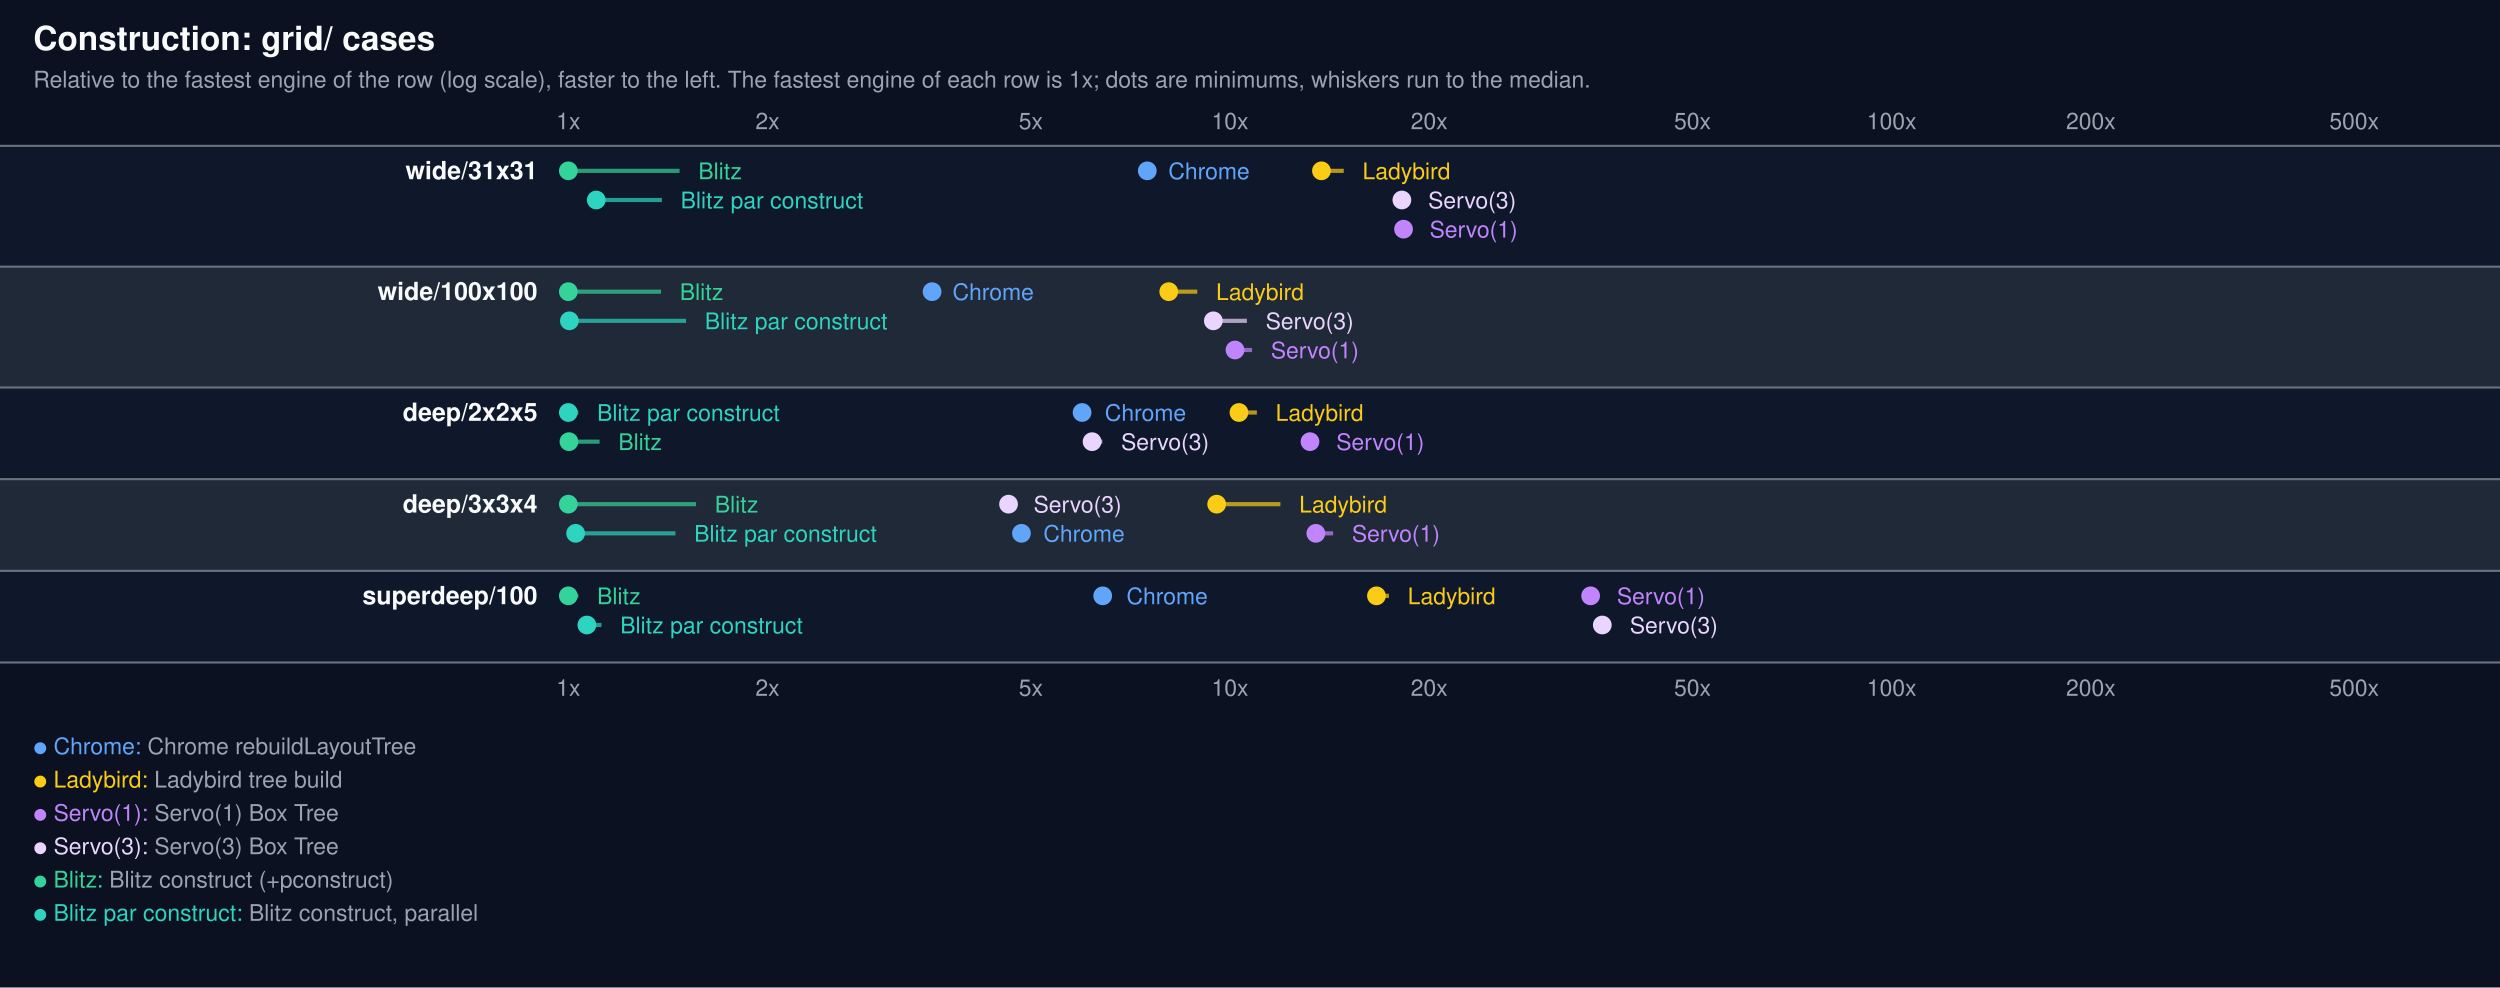
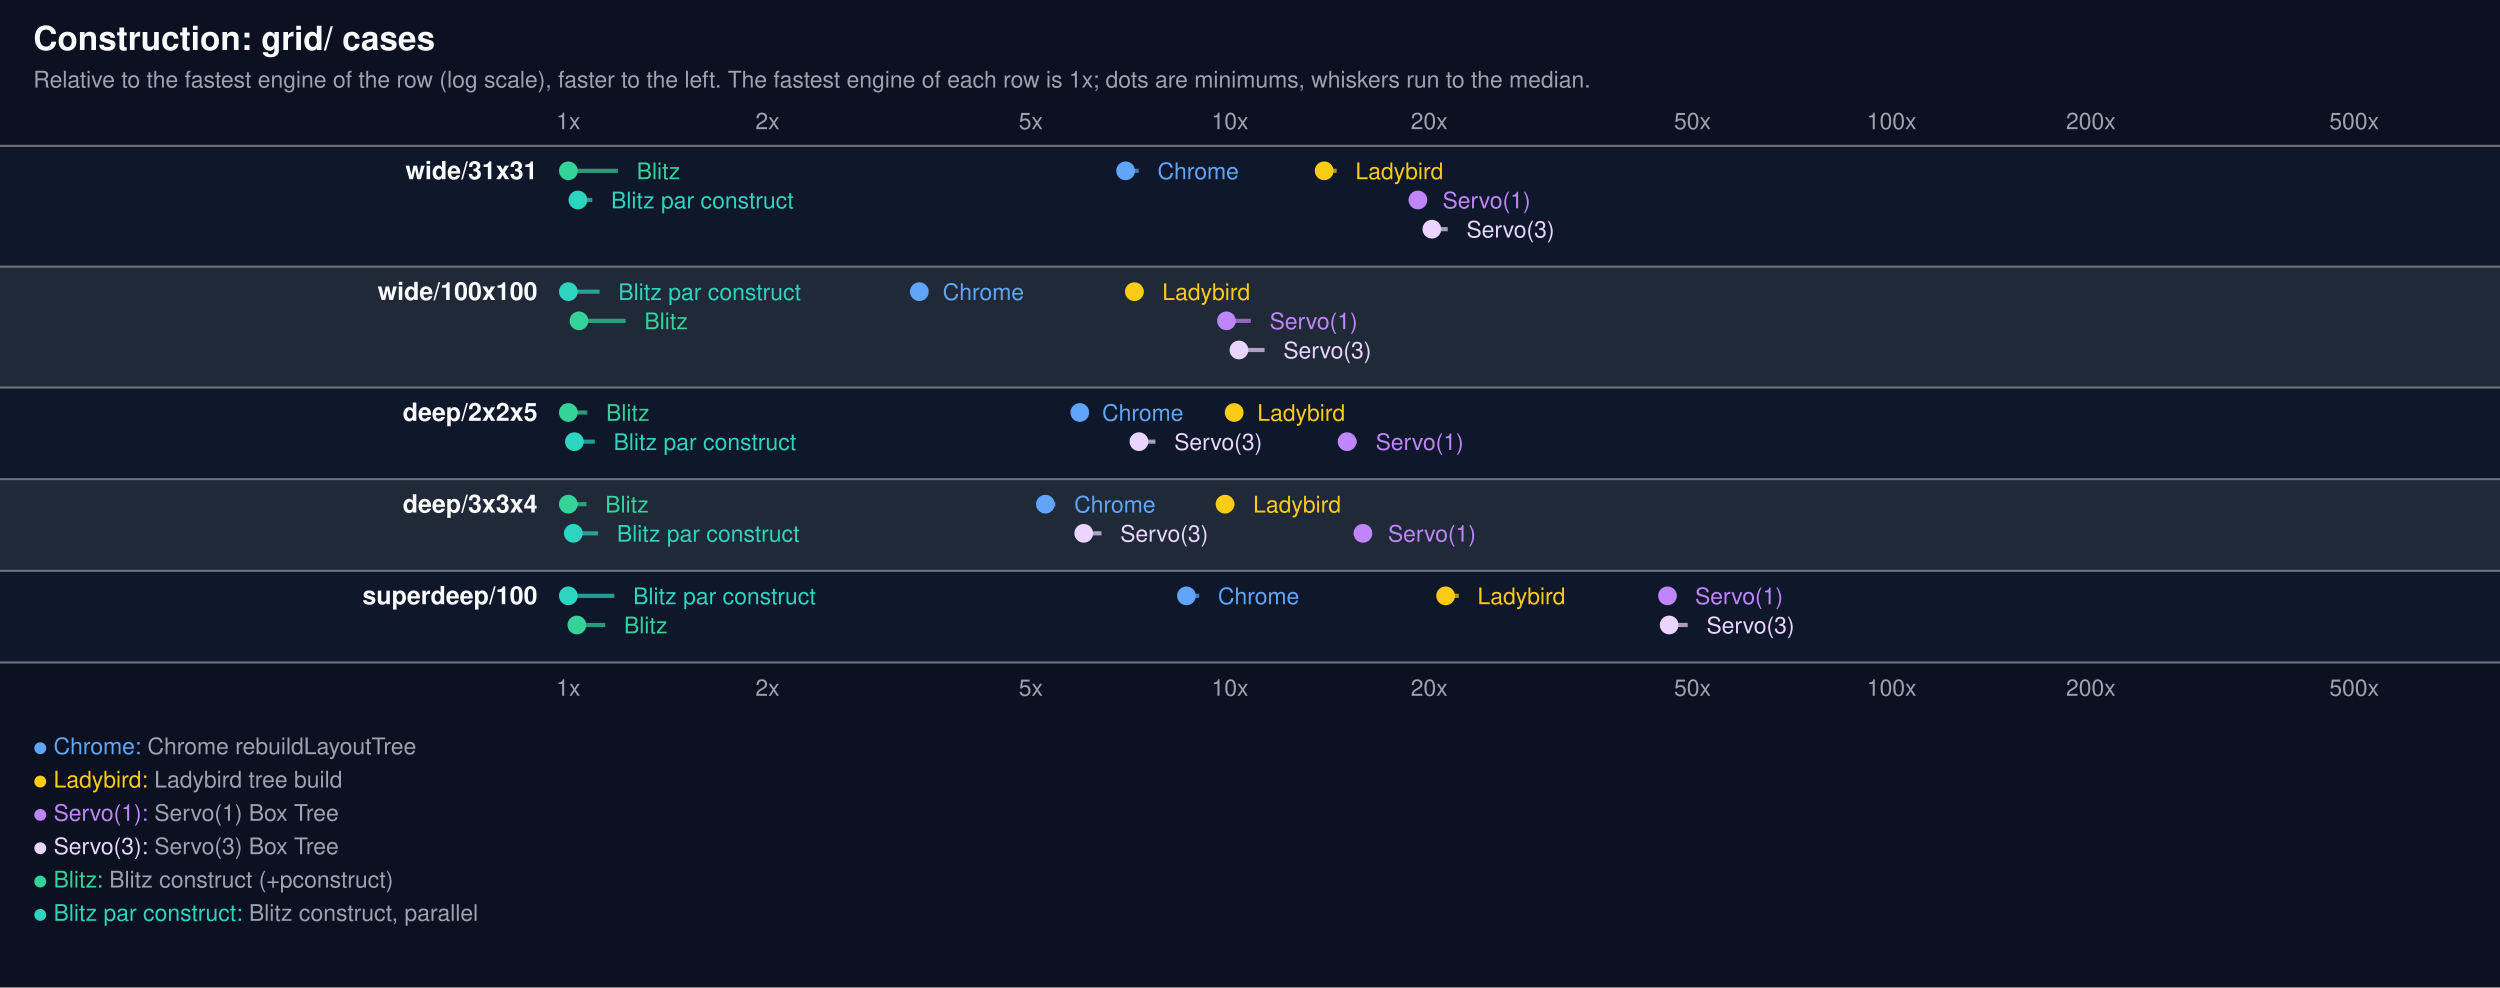
<svg xmlns="http://www.w3.org/2000/svg" width="1200" height="474" viewBox="0 0 1200 474" font-family="system-ui, -apple-system, Segoe UI, Helvetica, Arial, sans-serif">
  <rect width="1200" height="474" fill="#0b1120" />
  <text x="16" y="24" fill="#f9fafb" font-size="16" font-weight="600">Construction: grid/ cases</text>
  <text x="16" y="42" fill="#9ca3af" font-size="11">Relative to the fastest engine of the row (log scale), faster to the left. The fastest engine of each row is 1x; dots are minimums, whiskers run to the median.</text>
  <line x1="272.8" x2="272.8" y1="70" y2="318" stroke="#374151" stroke-dasharray="2 4" />
  <text x="272.8" y="62" fill="#9ca3af" font-size="11" text-anchor="middle">1x</text>
  <text x="272.8" y="334" fill="#9ca3af" font-size="11" text-anchor="middle">1x</text>
  <line x1="368.4" x2="368.4" y1="70" y2="318" stroke="#374151" stroke-dasharray="2 4" />
  <text x="368.4" y="62" fill="#9ca3af" font-size="11" text-anchor="middle">2x</text>
  <text x="368.4" y="334" fill="#9ca3af" font-size="11" text-anchor="middle">2x</text>
  <line x1="494.8" x2="494.8" y1="70" y2="318" stroke="#374151" stroke-dasharray="2 4" />
  <text x="494.8" y="62" fill="#9ca3af" font-size="11" text-anchor="middle">5x</text>
  <text x="494.8" y="334" fill="#9ca3af" font-size="11" text-anchor="middle">5x</text>
  <line x1="590.4" x2="590.4" y1="70" y2="318" stroke="#374151" stroke-dasharray="2 4" />
  <text x="590.4" y="62" fill="#9ca3af" font-size="11" text-anchor="middle">10x</text>
  <text x="590.4" y="334" fill="#9ca3af" font-size="11" text-anchor="middle">10x</text>
  <line x1="686.0" x2="686.0" y1="70" y2="318" stroke="#374151" stroke-dasharray="2 4" />
  <text x="686.0" y="62" fill="#9ca3af" font-size="11" text-anchor="middle">20x</text>
  <text x="686.0" y="334" fill="#9ca3af" font-size="11" text-anchor="middle">20x</text>
  <line x1="812.4" x2="812.4" y1="70" y2="318" stroke="#374151" stroke-dasharray="2 4" />
  <text x="812.4" y="62" fill="#9ca3af" font-size="11" text-anchor="middle">50x</text>
  <text x="812.4" y="334" fill="#9ca3af" font-size="11" text-anchor="middle">50x</text>
  <line x1="908.0" x2="908.0" y1="70" y2="318" stroke="#374151" stroke-dasharray="2 4" />
  <text x="908.0" y="62" fill="#9ca3af" font-size="11" text-anchor="middle">100x</text>
  <text x="908.0" y="334" fill="#9ca3af" font-size="11" text-anchor="middle">100x</text>
  <line x1="1003.6" x2="1003.6" y1="70" y2="318" stroke="#374151" stroke-dasharray="2 4" />
  <text x="1003.6" y="62" fill="#9ca3af" font-size="11" text-anchor="middle">200x</text>
  <text x="1003.6" y="334" fill="#9ca3af" font-size="11" text-anchor="middle">200x</text>
  <line x1="1130.0" x2="1130.0" y1="70" y2="318" stroke="#374151" stroke-dasharray="2 4" />
  <text x="1130.0" y="62" fill="#9ca3af" font-size="11" text-anchor="middle">500x</text>
  <text x="1130.0" y="334" fill="#9ca3af" font-size="11" text-anchor="middle">500x</text>
  <rect x="0" y="70" width="1200" height="58" fill="#0f172a" />
  <line x1="0" x2="1200" y1="70" y2="70" stroke="#6b7280" stroke-width="1" />
  <text x="258" y="86" fill="#f9fafb" font-size="12" font-weight="600" text-anchor="end">wide/31x31</text>
-   <line x1="272.8" x2="326.2" y1="82" y2="82" stroke="#34d399" stroke-width="2" opacity="0.7" />
+   <line x1="272.8" x2="296.6" y1="82" y2="82" stroke="#34d399" stroke-width="2" opacity="0.7" />
  <circle cx="272.8" cy="82" r="4.5" fill="#34d399" />
-   <text x="335.2" y="86" fill="#34d399" font-size="11" text-anchor="start">Blitz</text>
-   <line x1="286.2" x2="317.7" y1="96" y2="96" stroke="#2dd4bf" stroke-width="2" opacity="0.7" />
-   <circle cx="286.2" cy="96" r="4.5" fill="#2dd4bf" />
-   <text x="326.7" y="100" fill="#2dd4bf" font-size="11" text-anchor="start">Blitz par construct</text>
-   <line x1="550.7" x2="551.8" y1="82" y2="82" stroke="#60a5fa" stroke-width="2" opacity="0.7" />
-   <circle cx="550.7" cy="82" r="4.5" fill="#60a5fa" />
-   <text x="560.8" y="86" fill="#60a5fa" font-size="11" text-anchor="start">Chrome</text>
-   <line x1="634.3" x2="645.0" y1="82" y2="82" stroke="#facc15" stroke-width="2" opacity="0.7" />
-   <circle cx="634.3" cy="82" r="4.5" fill="#facc15" />
-   <text x="654.0" y="86" fill="#facc15" font-size="11" text-anchor="start">Ladybird</text>
-   <line x1="672.9" x2="676.5" y1="96" y2="96" stroke="#e9d5ff" stroke-width="2" opacity="0.7" />
-   <circle cx="672.9" cy="96" r="4.5" fill="#e9d5ff" />
-   <text x="685.5" y="100" fill="#e9d5ff" font-size="11" text-anchor="start">Servo(3)</text>
-   <line x1="673.7" x2="677.2" y1="110" y2="110" stroke="#c084fc" stroke-width="2" opacity="0.7" />
-   <circle cx="673.7" cy="110" r="4.5" fill="#c084fc" />
-   <text x="686.2" y="114" fill="#c084fc" font-size="11" text-anchor="start">Servo(1)</text>
+   <text x="305.6" y="86" fill="#34d399" font-size="11" text-anchor="start">Blitz</text>
+   <line x1="277.4" x2="284.3" y1="96" y2="96" stroke="#2dd4bf" stroke-width="2" opacity="0.7" />
+   <circle cx="277.4" cy="96" r="4.5" fill="#2dd4bf" />
+   <text x="293.3" y="100" fill="#2dd4bf" font-size="11" text-anchor="start">Blitz par construct</text>
+   <line x1="540.3" x2="546.6" y1="82" y2="82" stroke="#60a5fa" stroke-width="2" opacity="0.7" />
+   <circle cx="540.3" cy="82" r="4.5" fill="#60a5fa" />
+   <text x="555.6" y="86" fill="#60a5fa" font-size="11" text-anchor="start">Chrome</text>
+   <line x1="635.6" x2="641.6" y1="82" y2="82" stroke="#facc15" stroke-width="2" opacity="0.7" />
+   <circle cx="635.6" cy="82" r="4.5" fill="#facc15" />
+   <text x="650.6" y="86" fill="#facc15" font-size="11" text-anchor="start">Ladybird</text>
+   <line x1="680.6" x2="683.4" y1="96" y2="96" stroke="#c084fc" stroke-width="2" opacity="0.7" />
+   <circle cx="680.6" cy="96" r="4.5" fill="#c084fc" />
+   <text x="692.4" y="100" fill="#c084fc" font-size="11" text-anchor="start">Servo(1)</text>
+   <line x1="687.3" x2="694.9" y1="110" y2="110" stroke="#e9d5ff" stroke-width="2" opacity="0.7" />
+   <circle cx="687.3" cy="110" r="4.5" fill="#e9d5ff" />
+   <text x="703.9" y="114" fill="#e9d5ff" font-size="11" text-anchor="start">Servo(3)</text>
  <rect x="0" y="128" width="1200" height="58" fill="#1f2937" />
  <line x1="0" x2="1200" y1="128" y2="128" stroke="#6b7280" stroke-width="1" />
  <text x="258" y="144" fill="#f9fafb" font-size="12" font-weight="600" text-anchor="end">wide/100x100</text>
-   <line x1="272.8" x2="317.3" y1="140" y2="140" stroke="#34d399" stroke-width="2" opacity="0.7" />
-   <circle cx="272.8" cy="140" r="4.5" fill="#34d399" />
-   <text x="326.3" y="144" fill="#34d399" font-size="11" text-anchor="start">Blitz</text>
-   <line x1="273.3" x2="329.3" y1="154" y2="154" stroke="#2dd4bf" stroke-width="2" opacity="0.7" />
-   <circle cx="273.3" cy="154" r="4.5" fill="#2dd4bf" />
-   <text x="338.3" y="158" fill="#2dd4bf" font-size="11" text-anchor="start">Blitz par construct</text>
-   <line x1="447.4" x2="448.2" y1="140" y2="140" stroke="#60a5fa" stroke-width="2" opacity="0.7" />
-   <circle cx="447.4" cy="140" r="4.5" fill="#60a5fa" />
-   <text x="457.2" y="144" fill="#60a5fa" font-size="11" text-anchor="start">Chrome</text>
-   <line x1="561.0" x2="574.7" y1="140" y2="140" stroke="#facc15" stroke-width="2" opacity="0.7" />
-   <circle cx="561.0" cy="140" r="4.5" fill="#facc15" />
-   <text x="583.7" y="144" fill="#facc15" font-size="11" text-anchor="start">Ladybird</text>
-   <line x1="582.4" x2="598.5" y1="154" y2="154" stroke="#e9d5ff" stroke-width="2" opacity="0.7" />
-   <circle cx="582.4" cy="154" r="4.5" fill="#e9d5ff" />
-   <text x="607.5" y="158" fill="#e9d5ff" font-size="11" text-anchor="start">Servo(3)</text>
-   <line x1="592.8" x2="601.0" y1="168" y2="168" stroke="#c084fc" stroke-width="2" opacity="0.7" />
-   <circle cx="592.8" cy="168" r="4.5" fill="#c084fc" />
-   <text x="610.0" y="172" fill="#c084fc" font-size="11" text-anchor="start">Servo(1)</text>
+   <line x1="272.8" x2="287.8" y1="140" y2="140" stroke="#2dd4bf" stroke-width="2" opacity="0.7" />
+   <circle cx="272.8" cy="140" r="4.5" fill="#2dd4bf" />
+   <text x="296.8" y="144" fill="#2dd4bf" font-size="11" text-anchor="start">Blitz par construct</text>
+   <line x1="277.9" x2="300.3" y1="154" y2="154" stroke="#34d399" stroke-width="2" opacity="0.7" />
+   <circle cx="277.9" cy="154" r="4.5" fill="#34d399" />
+   <text x="309.3" y="158" fill="#34d399" font-size="11" text-anchor="start">Blitz</text>
+   <line x1="441.3" x2="443.5" y1="140" y2="140" stroke="#60a5fa" stroke-width="2" opacity="0.7" />
+   <circle cx="441.3" cy="140" r="4.5" fill="#60a5fa" />
+   <text x="452.5" y="144" fill="#60a5fa" font-size="11" text-anchor="start">Chrome</text>
+   <line x1="544.5" x2="548.9" y1="140" y2="140" stroke="#facc15" stroke-width="2" opacity="0.7" />
+   <circle cx="544.5" cy="140" r="4.5" fill="#facc15" />
+   <text x="557.9" y="144" fill="#facc15" font-size="11" text-anchor="start">Ladybird</text>
+   <line x1="588.7" x2="600.4" y1="154" y2="154" stroke="#c084fc" stroke-width="2" opacity="0.7" />
+   <circle cx="588.7" cy="154" r="4.5" fill="#c084fc" />
+   <text x="609.4" y="158" fill="#c084fc" font-size="11" text-anchor="start">Servo(1)</text>
+   <line x1="594.7" x2="607.0" y1="168" y2="168" stroke="#e9d5ff" stroke-width="2" opacity="0.7" />
+   <circle cx="594.7" cy="168" r="4.5" fill="#e9d5ff" />
+   <text x="616.0" y="172" fill="#e9d5ff" font-size="11" text-anchor="start">Servo(3)</text>
  <rect x="0" y="186" width="1200" height="44" fill="#0f172a" />
  <line x1="0" x2="1200" y1="186" y2="186" stroke="#6b7280" stroke-width="1" />
  <text x="258" y="202" fill="#f9fafb" font-size="12" font-weight="600" text-anchor="end">deep/2x2x5</text>
-   <line x1="272.8" x2="277.6" y1="198" y2="198" stroke="#2dd4bf" stroke-width="2" opacity="0.7" />
-   <circle cx="272.8" cy="198" r="4.5" fill="#2dd4bf" />
-   <text x="286.6" y="202" fill="#2dd4bf" font-size="11" text-anchor="start">Blitz par construct</text>
-   <line x1="273.1" x2="287.8" y1="212" y2="212" stroke="#34d399" stroke-width="2" opacity="0.7" />
-   <circle cx="273.1" cy="212" r="4.5" fill="#34d399" />
-   <text x="296.8" y="216" fill="#34d399" font-size="11" text-anchor="start">Blitz</text>
-   <line x1="519.4" x2="521.3" y1="198" y2="198" stroke="#60a5fa" stroke-width="2" opacity="0.7" />
-   <circle cx="519.4" cy="198" r="4.5" fill="#60a5fa" />
-   <text x="530.3" y="202" fill="#60a5fa" font-size="11" text-anchor="start">Chrome</text>
-   <line x1="524.2" x2="529.1" y1="212" y2="212" stroke="#e9d5ff" stroke-width="2" opacity="0.7" />
-   <circle cx="524.2" cy="212" r="4.5" fill="#e9d5ff" />
-   <text x="538.1" y="216" fill="#e9d5ff" font-size="11" text-anchor="start">Servo(3)</text>
-   <line x1="594.7" x2="603.3" y1="198" y2="198" stroke="#facc15" stroke-width="2" opacity="0.7" />
-   <circle cx="594.7" cy="198" r="4.5" fill="#facc15" />
-   <text x="612.3" y="202" fill="#facc15" font-size="11" text-anchor="start">Ladybird</text>
-   <line x1="628.8" x2="632.4" y1="212" y2="212" stroke="#c084fc" stroke-width="2" opacity="0.7" />
-   <circle cx="628.8" cy="212" r="4.5" fill="#c084fc" />
-   <text x="641.4" y="216" fill="#c084fc" font-size="11" text-anchor="start">Servo(1)</text>
+   <line x1="272.8" x2="281.9" y1="198" y2="198" stroke="#34d399" stroke-width="2" opacity="0.7" />
+   <circle cx="272.8" cy="198" r="4.5" fill="#34d399" />
+   <text x="290.9" y="202" fill="#34d399" font-size="11" text-anchor="start">Blitz</text>
+   <line x1="275.7" x2="285.5" y1="212" y2="212" stroke="#2dd4bf" stroke-width="2" opacity="0.7" />
+   <circle cx="275.7" cy="212" r="4.5" fill="#2dd4bf" />
+   <text x="294.5" y="216" fill="#2dd4bf" font-size="11" text-anchor="start">Blitz par construct</text>
+   <line x1="518.3" x2="520.0" y1="198" y2="198" stroke="#60a5fa" stroke-width="2" opacity="0.7" />
+   <circle cx="518.3" cy="198" r="4.5" fill="#60a5fa" />
+   <text x="529.0" y="202" fill="#60a5fa" font-size="11" text-anchor="start">Chrome</text>
+   <line x1="546.7" x2="554.6" y1="212" y2="212" stroke="#e9d5ff" stroke-width="2" opacity="0.7" />
+   <circle cx="546.7" cy="212" r="4.5" fill="#e9d5ff" />
+   <text x="563.6" y="216" fill="#e9d5ff" font-size="11" text-anchor="start">Servo(3)</text>
+   <line x1="592.4" x2="594.5" y1="198" y2="198" stroke="#facc15" stroke-width="2" opacity="0.7" />
+   <circle cx="592.4" cy="198" r="4.5" fill="#facc15" />
+   <text x="603.5" y="202" fill="#facc15" font-size="11" text-anchor="start">Ladybird</text>
+   <line x1="646.6" x2="651.3" y1="212" y2="212" stroke="#c084fc" stroke-width="2" opacity="0.7" />
+   <circle cx="646.6" cy="212" r="4.5" fill="#c084fc" />
+   <text x="660.3" y="216" fill="#c084fc" font-size="11" text-anchor="start">Servo(1)</text>
  <rect x="0" y="230" width="1200" height="44" fill="#1f2937" />
  <line x1="0" x2="1200" y1="230" y2="230" stroke="#6b7280" stroke-width="1" />
  <text x="258" y="246" fill="#f9fafb" font-size="12" font-weight="600" text-anchor="end">deep/3x3x4</text>
-   <line x1="272.8" x2="334.1" y1="242" y2="242" stroke="#34d399" stroke-width="2" opacity="0.7" />
+   <line x1="272.8" x2="281.5" y1="242" y2="242" stroke="#34d399" stroke-width="2" opacity="0.7" />
  <circle cx="272.8" cy="242" r="4.5" fill="#34d399" />
-   <text x="343.1" y="246" fill="#34d399" font-size="11" text-anchor="start">Blitz</text>
-   <line x1="276.3" x2="324.2" y1="256" y2="256" stroke="#2dd4bf" stroke-width="2" opacity="0.7" />
-   <circle cx="276.3" cy="256" r="4.5" fill="#2dd4bf" />
-   <text x="333.2" y="260" fill="#2dd4bf" font-size="11" text-anchor="start">Blitz par construct</text>
-   <line x1="484.1" x2="487.1" y1="242" y2="242" stroke="#e9d5ff" stroke-width="2" opacity="0.7" />
-   <circle cx="484.1" cy="242" r="4.5" fill="#e9d5ff" />
-   <text x="496.1" y="246" fill="#e9d5ff" font-size="11" text-anchor="start">Servo(3)</text>
-   <line x1="490.3" x2="491.8" y1="256" y2="256" stroke="#60a5fa" stroke-width="2" opacity="0.7" />
-   <circle cx="490.3" cy="256" r="4.5" fill="#60a5fa" />
-   <text x="500.8" y="260" fill="#60a5fa" font-size="11" text-anchor="start">Chrome</text>
-   <line x1="584.0" x2="614.6" y1="242" y2="242" stroke="#facc15" stroke-width="2" opacity="0.7" />
-   <circle cx="584.0" cy="242" r="4.5" fill="#facc15" />
-   <text x="623.6" y="246" fill="#facc15" font-size="11" text-anchor="start">Ladybird</text>
-   <line x1="631.6" x2="639.9" y1="256" y2="256" stroke="#c084fc" stroke-width="2" opacity="0.7" />
-   <circle cx="631.6" cy="256" r="4.5" fill="#c084fc" />
-   <text x="648.9" y="260" fill="#c084fc" font-size="11" text-anchor="start">Servo(1)</text>
+   <text x="290.5" y="246" fill="#34d399" font-size="11" text-anchor="start">Blitz</text>
+   <line x1="275.2" x2="287.1" y1="256" y2="256" stroke="#2dd4bf" stroke-width="2" opacity="0.7" />
+   <circle cx="275.2" cy="256" r="4.5" fill="#2dd4bf" />
+   <text x="296.1" y="260" fill="#2dd4bf" font-size="11" text-anchor="start">Blitz par construct</text>
+   <line x1="501.8" x2="506.6" y1="242" y2="242" stroke="#60a5fa" stroke-width="2" opacity="0.7" />
+   <circle cx="501.8" cy="242" r="4.5" fill="#60a5fa" />
+   <text x="515.6" y="246" fill="#60a5fa" font-size="11" text-anchor="start">Chrome</text>
+   <line x1="520.2" x2="528.7" y1="256" y2="256" stroke="#e9d5ff" stroke-width="2" opacity="0.7" />
+   <circle cx="520.2" cy="256" r="4.5" fill="#e9d5ff" />
+   <text x="537.7" y="260" fill="#e9d5ff" font-size="11" text-anchor="start">Servo(3)</text>
+   <line x1="588.0" x2="592.5" y1="242" y2="242" stroke="#facc15" stroke-width="2" opacity="0.7" />
+   <circle cx="588.0" cy="242" r="4.5" fill="#facc15" />
+   <text x="601.5" y="246" fill="#facc15" font-size="11" text-anchor="start">Ladybird</text>
+   <line x1="654.2" x2="657.2" y1="256" y2="256" stroke="#c084fc" stroke-width="2" opacity="0.7" />
+   <circle cx="654.2" cy="256" r="4.5" fill="#c084fc" />
+   <text x="666.2" y="260" fill="#c084fc" font-size="11" text-anchor="start">Servo(1)</text>
  <rect x="0" y="274" width="1200" height="44" fill="#0f172a" />
  <line x1="0" x2="1200" y1="274" y2="274" stroke="#6b7280" stroke-width="1" />
  <text x="258" y="290" fill="#f9fafb" font-size="12" font-weight="600" text-anchor="end">superdeep/100</text>
-   <line x1="272.8" x2="277.6" y1="286" y2="286" stroke="#34d399" stroke-width="2" opacity="0.7" />
-   <circle cx="272.8" cy="286" r="4.5" fill="#34d399" />
-   <text x="286.6" y="290" fill="#34d399" font-size="11" text-anchor="start">Blitz</text>
-   <line x1="281.7" x2="288.7" y1="300" y2="300" stroke="#2dd4bf" stroke-width="2" opacity="0.7" />
-   <circle cx="281.7" cy="300" r="4.5" fill="#2dd4bf" />
-   <text x="297.7" y="304" fill="#2dd4bf" font-size="11" text-anchor="start">Blitz par construct</text>
-   <line x1="529.3" x2="531.7" y1="286" y2="286" stroke="#60a5fa" stroke-width="2" opacity="0.7" />
-   <circle cx="529.3" cy="286" r="4.5" fill="#60a5fa" />
-   <text x="540.7" y="290" fill="#60a5fa" font-size="11" text-anchor="start">Chrome</text>
-   <line x1="660.7" x2="666.7" y1="286" y2="286" stroke="#facc15" stroke-width="2" opacity="0.7" />
-   <circle cx="660.7" cy="286" r="4.5" fill="#facc15" />
-   <text x="675.7" y="290" fill="#facc15" font-size="11" text-anchor="start">Ladybird</text>
-   <line x1="763.5" x2="767.1" y1="286" y2="286" stroke="#c084fc" stroke-width="2" opacity="0.7" />
-   <circle cx="763.5" cy="286" r="4.5" fill="#c084fc" />
-   <text x="776.1" y="290" fill="#c084fc" font-size="11" text-anchor="start">Servo(1)</text>
-   <line x1="769.1" x2="773.3" y1="300" y2="300" stroke="#e9d5ff" stroke-width="2" opacity="0.7" />
-   <circle cx="769.1" cy="300" r="4.5" fill="#e9d5ff" />
-   <text x="782.3" y="304" fill="#e9d5ff" font-size="11" text-anchor="start">Servo(3)</text>
+   <line x1="272.8" x2="294.9" y1="286" y2="286" stroke="#2dd4bf" stroke-width="2" opacity="0.7" />
+   <circle cx="272.8" cy="286" r="4.5" fill="#2dd4bf" />
+   <text x="303.9" y="290" fill="#2dd4bf" font-size="11" text-anchor="start">Blitz par construct</text>
+   <line x1="276.9" x2="290.5" y1="300" y2="300" stroke="#34d399" stroke-width="2" opacity="0.7" />
+   <circle cx="276.9" cy="300" r="4.5" fill="#34d399" />
+   <text x="299.5" y="304" fill="#34d399" font-size="11" text-anchor="start">Blitz</text>
+   <line x1="569.5" x2="575.6" y1="286" y2="286" stroke="#60a5fa" stroke-width="2" opacity="0.7" />
+   <circle cx="569.5" cy="286" r="4.5" fill="#60a5fa" />
+   <text x="584.6" y="290" fill="#60a5fa" font-size="11" text-anchor="start">Chrome</text>
+   <line x1="693.9" x2="700.2" y1="286" y2="286" stroke="#facc15" stroke-width="2" opacity="0.7" />
+   <circle cx="693.9" cy="286" r="4.5" fill="#facc15" />
+   <text x="709.2" y="290" fill="#facc15" font-size="11" text-anchor="start">Ladybird</text>
+   <line x1="800.4" x2="804.6" y1="286" y2="286" stroke="#c084fc" stroke-width="2" opacity="0.7" />
+   <circle cx="800.4" cy="286" r="4.5" fill="#c084fc" />
+   <text x="813.6" y="290" fill="#c084fc" font-size="11" text-anchor="start">Servo(1)</text>
+   <line x1="801.2" x2="810.1" y1="300" y2="300" stroke="#e9d5ff" stroke-width="2" opacity="0.7" />
+   <circle cx="801.2" cy="300" r="4.5" fill="#e9d5ff" />
+   <text x="819.1" y="304" fill="#e9d5ff" font-size="11" text-anchor="start">Servo(3)</text>
  <line x1="0" x2="1200" y1="318" y2="318" stroke="#6b7280" stroke-width="1" />
  <text x="16" y="362" font-size="11" fill="#60a5fa">● Chrome: <tspan fill="#9ca3af">Chrome rebuildLayoutTree</tspan>
  </text>
  <text x="16" y="378" font-size="11" fill="#facc15">● Ladybird: <tspan fill="#9ca3af">Ladybird tree build</tspan>
  </text>
  <text x="16" y="394" font-size="11" fill="#c084fc">● Servo(1): <tspan fill="#9ca3af">Servo(1) Box Tree</tspan>
  </text>
  <text x="16" y="410" font-size="11" fill="#e9d5ff">● Servo(3): <tspan fill="#9ca3af">Servo(3) Box Tree</tspan>
  </text>
  <text x="16" y="426" font-size="11" fill="#34d399">● Blitz: <tspan fill="#9ca3af">Blitz construct (+pconstruct)</tspan>
  </text>
  <text x="16" y="442" font-size="11" fill="#2dd4bf">● Blitz par construct: <tspan fill="#9ca3af">Blitz construct, parallel</tspan>
  </text>
</svg>
